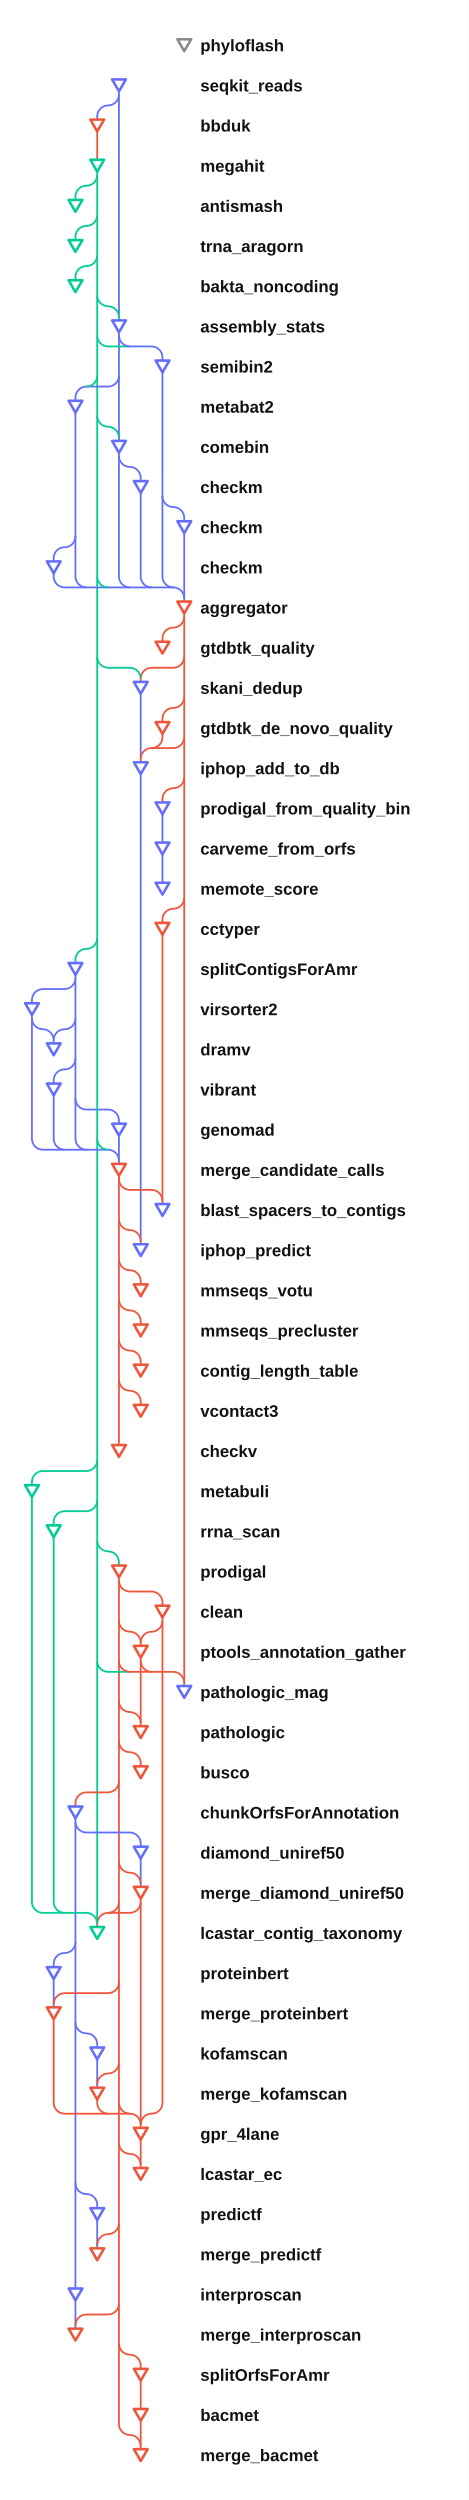
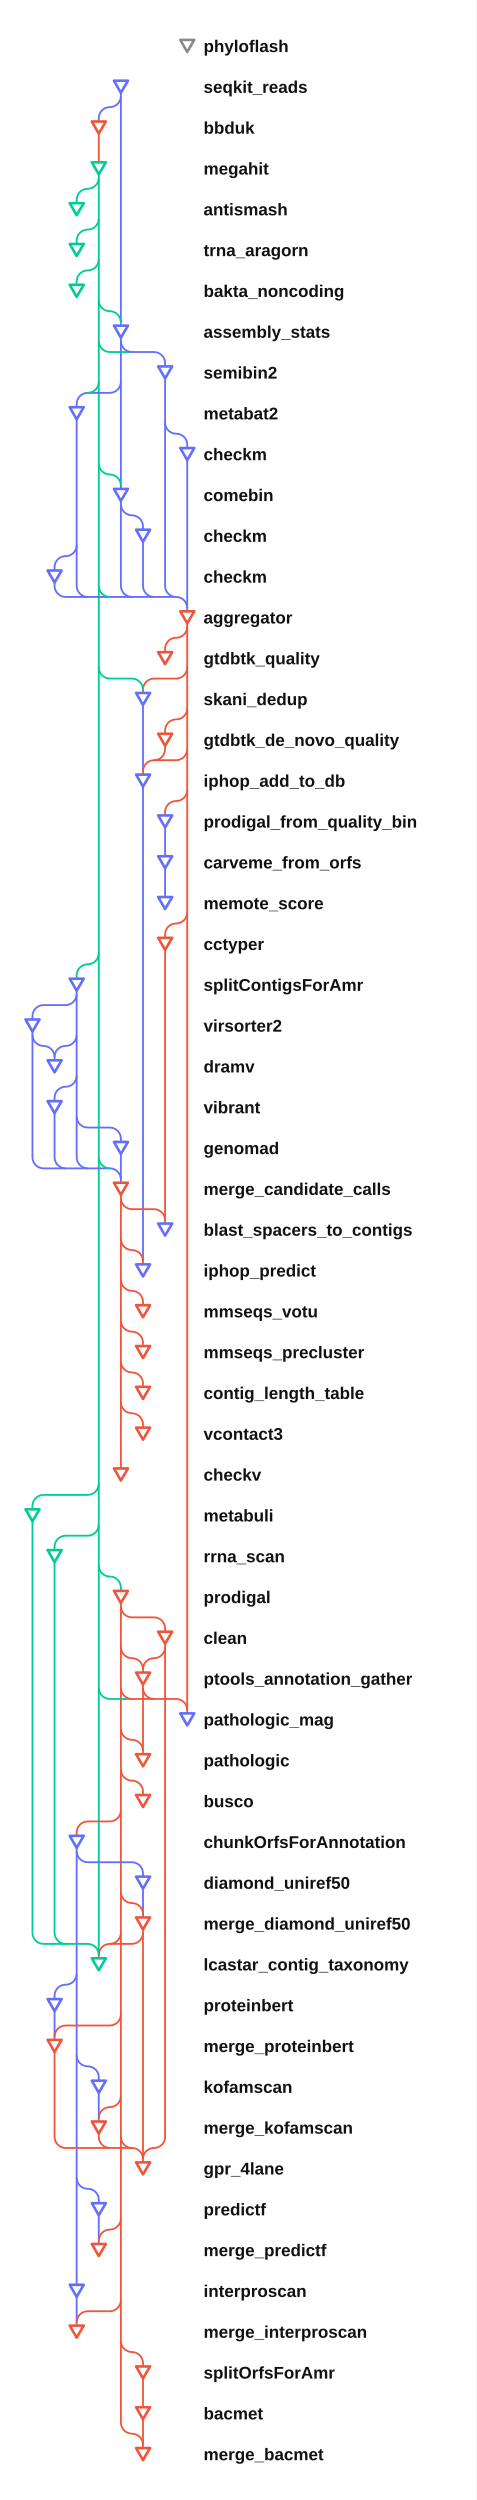
- <svg xmlns="http://www.w3.org/2000/svg" width="364" height="1942" viewBox="0 0 364 1942">
-   <rect width="364" height="1942" fill="#FFFFFF" />
+ <svg xmlns="http://www.w3.org/2000/svg" width="364" height="1911" viewBox="0 0 364 1911">
+   <rect width="364" height="1911" fill="#FFFFFF" />
  <g fill="none" stroke="#666666" stroke-width="1.4" stroke-linejoin="round" stroke-linecap="butt">
    <path d="M 92.4,70.9 L 92.4,73.5 L 92.4,246.3" stroke="#636EFA" />
    <path d="M 92.4,248.9 L 92.4,246.3 A 8.5,8.5 0 0 0 84.0,237.9 A 8.5,8.5 0 0 1 75.5,229.4" stroke="#00CC96" />
-     <path d="M 92.4,258.1 L 92.4,260.6 L 92.4,291.9 L 92.4,339.9 L 92.4,342.5" stroke="#636EFA" />
-     <path d="M 92.4,351.7 L 92.4,354.2 L 92.4,447.9 A 8.5,8.5 0 0 0 100.9,456.3" stroke="#636EFA" />
+     <path d="M 92.4,258.1 L 92.4,260.6 L 92.4,291.9 L 92.4,371.1 L 92.4,373.7" stroke="#636EFA" />
+     <path d="M 92.4,382.9 L 92.4,385.4 L 92.4,447.9 A 8.5,8.5 0 0 0 100.9,456.3" stroke="#636EFA" />
    <path d="M 92.4,872.9 L 92.4,870.4 A 8.5,8.5 0 0 0 84.0,861.9 L 67.1,861.9 A 8.5,8.5 0 0 1 58.6,853.5" stroke="#636EFA" />
    <path d="M 92.4,882.1 L 92.4,901.5 L 92.4,904.1" stroke="#636EFA" />
    <path d="M 92.4,913.3 L 92.4,915.9 L 92.4,947.0 L 92.4,978.2 L 92.4,1009.5 L 92.4,1040.7 L 92.4,1071.8 L 92.4,1122.5" stroke="#EF553B" />
    <path d="M 92.4,1216.1 L 92.4,1213.5 A 8.5,8.5 0 0 0 84.0,1205.1 A 8.5,8.5 0 0 1 75.5,1196.7" stroke="#00CC96" />
-     <path d="M 92.4,1225.3 L 92.4,1227.8 L 92.4,1259.0 L 92.4,1290.2 L 92.4,1321.5 L 92.4,1352.7 L 92.4,1383.8 L 92.4,1446.2 L 92.4,1477.5 L 92.4,1539.8 L 92.4,1602.2 L 92.4,1633.5 L 92.4,1664.7 L 92.4,1727.0 L 92.4,1789.5 L 92.4,1820.7 L 92.4,1883.0 A 8.5,8.5 0 0 0 100.9,1891.5 A 8.5,8.5 0 0 1 109.3,1900.0" stroke="#EF553B" />
+     <path d="M 92.4,1225.3 L 92.4,1227.8 L 92.4,1259.0 L 92.4,1290.2 L 92.4,1321.5 L 92.4,1352.7 L 92.4,1383.8 L 92.4,1446.2 L 92.4,1477.5 L 92.4,1539.8 L 92.4,1602.2 L 92.4,1633.5 L 92.4,1695.8 L 92.4,1758.2 L 92.4,1789.5 L 92.4,1851.8 A 8.5,8.5 0 0 0 100.9,1860.3 A 8.5,8.5 0 0 1 109.3,1868.8" stroke="#EF553B" />
    <path d="M 75.5,92.9 L 75.5,90.3 A 8.5,8.5 0 0 1 84.0,81.9 A 8.5,8.5 0 0 0 92.4,73.5" stroke="#636EFA" />
    <path d="M 75.5,102.1 L 75.5,124.1" stroke="#EF553B" />
-     <path d="M 75.5,133.3 L 75.5,135.8 L 75.5,167.1 L 75.5,198.2 L 75.5,229.4 L 75.5,260.6 L 75.5,291.9 L 75.5,323.1 L 75.5,447.9 L 75.5,510.2 L 75.5,728.6 L 75.5,884.6 L 75.5,1134.2 L 75.5,1165.5 L 75.5,1196.7 L 75.5,1290.2 L 75.5,1494.3" stroke="#00CC96" />
+     <path d="M 75.5,133.3 L 75.5,135.8 L 75.5,167.1 L 75.5,198.2 L 75.5,229.4 L 75.5,260.6 L 75.5,291.9 L 75.5,354.2 L 75.5,447.9 L 75.5,510.2 L 75.5,728.6 L 75.5,884.6 L 75.5,1134.2 L 75.5,1165.5 L 75.5,1196.7 L 75.5,1290.2 L 75.5,1494.3" stroke="#00CC96" />
    <path d="M 75.5,1496.9 L 75.5,1494.3 A 8.5,8.5 0 0 1 84.0,1485.9 L 100.9,1485.9 A 8.5,8.5 0 0 0 109.3,1477.5" stroke="#EF553B" />
    <path d="M 75.5,1590.5 L 75.5,1588.0 A 8.4,8.4 0 0 0 67.1,1579.5 A 8.4,8.4 0 0 1 58.6,1571.0" stroke="#636EFA" />
    <path d="M 75.5,1599.7 L 75.5,1619.2 L 75.5,1621.7" stroke="#636EFA" />
    <path d="M 75.5,1630.9 L 75.5,1633.5 A 8.5,8.5 0 0 0 84.0,1641.9" stroke="#EF553B" />
-     <path d="M 75.5,1715.3 L 75.5,1712.8 A 8.4,8.4 0 0 0 67.1,1704.3 A 8.4,8.4 0 0 1 58.6,1695.8" stroke="#636EFA" />
-     <path d="M 75.5,1724.5 L 75.5,1744.0 L 75.5,1746.5" stroke="#636EFA" />
+     <path d="M 75.5,1684.1 L 75.5,1681.5 A 8.4,8.4 0 0 0 67.1,1673.1 A 8.4,8.4 0 0 1 58.6,1664.7" stroke="#636EFA" />
+     <path d="M 75.5,1693.3 L 75.5,1712.8 L 75.5,1715.3" stroke="#636EFA" />
    <path d="M 58.6,155.3 L 58.6,152.8 A 8.4,8.4 0 0 1 67.1,144.3 A 8.4,8.4 0 0 0 75.5,135.8" stroke="#00CC96" />
    <path d="M 58.6,186.5 L 58.6,183.9 A 8.4,8.4 0 0 1 67.1,175.5 A 8.4,8.4 0 0 0 75.5,167.1" stroke="#00CC96" />
    <path d="M 58.6,217.7 L 58.6,215.2 A 8.4,8.4 0 0 1 67.1,206.7 A 8.4,8.4 0 0 0 75.5,198.2" stroke="#00CC96" />
    <path d="M 58.6,311.3 L 58.6,308.8 A 8.5,8.5 0 0 1 67.1,300.3 L 84.0,300.3 A 8.5,8.5 0 0 0 92.4,291.9" stroke="#636EFA" />
    <path d="M 58.6,320.5 L 58.6,416.6 L 58.6,447.9 A 8.5,8.5 0 0 0 67.1,456.3" stroke="#636EFA" />
    <path d="M 58.6,748.1 L 58.6,745.5 A 8.4,8.4 0 0 1 67.1,737.1 A 8.4,8.4 0 0 0 75.5,728.6" stroke="#00CC96" />
    <path d="M 58.6,757.3 L 58.6,759.9 L 58.6,791.0 L 58.6,822.2 L 58.6,853.5 L 58.6,884.6 A 8.5,8.5 0 0 0 67.1,893.1" stroke="#636EFA" />
    <path d="M 58.6,1403.3 L 58.6,1400.8 A 8.5,8.5 0 0 1 67.1,1392.3 L 84.0,1392.3 A 8.5,8.5 0 0 0 92.4,1383.8" stroke="#EF553B" />
-     <path d="M 58.6,1412.5 L 58.6,1415.0 L 58.6,1508.7 L 58.6,1571.0 L 58.6,1695.8 L 58.6,1777.7" stroke="#636EFA" />
-     <path d="M 58.6,1786.9 L 58.6,1806.3 L 58.6,1808.9" stroke="#636EFA" />
+     <path d="M 58.6,1412.5 L 58.6,1415.0 L 58.6,1508.7 L 58.6,1571.0 L 58.6,1664.7 L 58.6,1746.5" stroke="#636EFA" />
+     <path d="M 58.6,1755.7 L 58.6,1775.2 L 58.6,1777.7" stroke="#636EFA" />
    <path d="M 100.9,269.1 L 84.0,269.1 A 8.5,8.5 0 0 1 75.5,260.6" stroke="#00CC96" />
    <path d="M 126.2,280.1 L 126.2,277.6 A 8.5,8.5 0 0 0 117.8,269.1 L 100.9,269.1 A 8.5,8.5 0 0 1 92.4,260.6" stroke="#636EFA" />
-     <path d="M 126.2,289.3 L 126.2,385.4 L 126.2,447.9 A 8.4,8.4 0 0 0 134.7,456.3" stroke="#636EFA" />
+     <path d="M 126.2,289.3 L 126.2,323.1 L 126.2,447.9 A 8.4,8.4 0 0 0 134.7,456.3" stroke="#636EFA" />
    <path d="M 126.2,498.5 L 126.2,495.9 A 8.4,8.4 0 0 1 134.7,487.5 A 8.4,8.4 0 0 0 143.1,479.1" stroke="#EF553B" />
    <path d="M 126.2,560.9 L 126.2,558.4 A 8.4,8.4 0 0 1 134.7,549.9 A 8.4,8.4 0 0 0 143.1,541.5" stroke="#EF553B" />
    <path d="M 126.2,570.1 L 126.2,572.6 A 8.4,8.4 0 0 1 117.8,581.1" stroke="#EF553B" />
    <path d="M 126.2,623.3 L 126.2,620.8 A 8.4,8.4 0 0 1 134.7,612.3 A 8.4,8.4 0 0 0 143.1,603.9" stroke="#EF553B" />
    <path d="M 126.2,632.5 L 126.2,654.5" stroke="#636EFA" />
    <path d="M 126.2,663.7 L 126.2,685.7" stroke="#636EFA" />
    <path d="M 126.2,716.9 L 126.2,714.4 A 8.4,8.4 0 0 1 134.7,705.9 A 8.4,8.4 0 0 0 143.1,697.5" stroke="#EF553B" />
    <path d="M 126.2,726.1 L 126.2,932.8 L 126.2,935.3" stroke="#EF553B" />
    <path d="M 126.2,1247.3 L 126.2,1244.8 A 8.5,8.5 0 0 0 117.8,1236.3 L 100.9,1236.3 A 8.5,8.5 0 0 1 92.4,1227.8" stroke="#EF553B" />
    <path d="M 126.2,1256.5 L 126.2,1259.0 L 126.2,1633.5 A 8.4,8.4 0 0 1 117.8,1641.9 A 8.4,8.4 0 0 0 109.3,1650.3" stroke="#EF553B" />
-     <path d="M 143.1,404.9 L 143.1,402.4 A 8.4,8.4 0 0 0 134.7,393.9 A 8.4,8.4 0 0 1 126.2,385.4" stroke="#636EFA" />
-     <path d="M 143.1,414.1 L 143.1,464.8 L 143.1,467.3" stroke="#636EFA" />
+     <path d="M 143.1,342.5 L 143.1,339.9 A 8.4,8.4 0 0 0 134.7,331.5 A 8.4,8.4 0 0 1 126.2,323.1" stroke="#636EFA" />
+     <path d="M 143.1,351.7 L 143.1,464.8 L 143.1,467.3" stroke="#636EFA" />
    <path d="M 143.1,476.5 L 143.1,479.1 L 143.1,510.2 L 143.1,541.5 L 143.1,572.6 L 143.1,603.9 L 143.1,697.5 L 143.1,1307.2 L 143.1,1309.7" stroke="#EF553B" />
-     <path d="M 109.3,373.7 L 109.3,371.1 A 8.5,8.5 0 0 0 100.9,362.7 A 8.5,8.5 0 0 1 92.4,354.2" stroke="#636EFA" />
-     <path d="M 109.3,382.9 L 109.3,447.9 A 8.5,8.5 0 0 0 117.8,456.3" stroke="#636EFA" />
+     <path d="M 109.3,404.9 L 109.3,402.4 A 8.5,8.5 0 0 0 100.9,393.9 A 8.5,8.5 0 0 1 92.4,385.4" stroke="#636EFA" />
+     <path d="M 109.3,414.1 L 109.3,447.9 A 8.5,8.5 0 0 0 117.8,456.3" stroke="#636EFA" />
    <path d="M 109.3,529.7 L 109.3,527.1 A 8.5,8.5 0 0 1 117.8,518.7 L 134.7,518.7 A 8.5,8.5 0 0 0 143.1,510.2" stroke="#EF553B" />
    <path d="M 109.3,538.9 L 109.3,589.5" stroke="#636EFA" />
    <path d="M 109.3,592.1 L 109.3,589.5 A 8.4,8.4 0 0 1 117.8,581.1 L 134.7,581.1 A 8.5,8.5 0 0 0 143.1,572.6" stroke="#EF553B" />
    <path d="M 109.3,601.3 L 109.3,964.0" stroke="#636EFA" />
    <path d="M 109.3,966.5 L 109.3,964.0 A 8.5,8.5 0 0 0 100.9,955.5 A 8.5,8.5 0 0 1 92.4,947.0" stroke="#EF553B" />
    <path d="M 109.3,997.7 L 109.3,995.1 A 8.5,8.5 0 0 0 100.9,986.7 A 8.5,8.5 0 0 1 92.4,978.2" stroke="#EF553B" />
    <path d="M 109.3,1028.9 L 109.3,1026.3 A 8.5,8.5 0 0 0 100.9,1017.9 A 8.5,8.5 0 0 1 92.4,1009.5" stroke="#EF553B" />
    <path d="M 109.3,1060.1 L 109.3,1057.5 A 8.5,8.5 0 0 0 100.9,1049.1 A 8.5,8.5 0 0 1 92.4,1040.7" stroke="#EF553B" />
    <path d="M 109.3,1091.3 L 109.3,1088.8 A 8.5,8.5 0 0 0 100.9,1080.3 A 8.5,8.5 0 0 1 92.4,1071.8" stroke="#EF553B" />
    <path d="M 109.3,1278.5 L 109.3,1276.0 A 8.5,8.5 0 0 0 100.9,1267.5 A 8.5,8.5 0 0 1 92.4,1259.0" stroke="#EF553B" />
    <path d="M 109.3,1287.7 L 109.3,1290.2 L 109.3,1338.3 L 109.3,1340.9" stroke="#EF553B" />
    <path d="M 109.3,1372.1 L 109.3,1369.5 A 8.5,8.5 0 0 0 100.9,1361.1 A 8.5,8.5 0 0 1 92.4,1352.7" stroke="#EF553B" />
    <path d="M 109.3,1434.5 L 109.3,1432.0 A 8.5,8.5 0 0 0 100.9,1423.5 L 67.1,1423.5 A 8.5,8.5 0 0 1 58.6,1415.0" stroke="#636EFA" />
    <path d="M 109.3,1443.7 L 109.3,1463.2 L 109.3,1465.7" stroke="#636EFA" />
    <path d="M 109.3,1474.9 L 109.3,1477.5 L 109.3,1650.3 L 109.3,1652.9" stroke="#EF553B" />
-     <path d="M 109.3,1662.1 L 109.3,1681.5 L 109.3,1684.1" stroke="#EF553B" />
-     <path d="M 109.3,1840.1 L 109.3,1837.5 A 8.5,8.5 0 0 0 100.9,1829.1 A 8.5,8.5 0 0 1 92.4,1820.7" stroke="#EF553B" />
-     <path d="M 109.3,1849.3 L 109.3,1871.3" stroke="#EF553B" />
-     <path d="M 109.3,1880.5 L 109.3,1900.0 L 109.3,1902.5" stroke="#EF553B" />
+     <path d="M 109.3,1808.9 L 109.3,1806.3 A 8.5,8.5 0 0 0 100.9,1797.9 A 8.5,8.5 0 0 1 92.4,1789.5" stroke="#EF553B" />
+     <path d="M 109.3,1818.1 L 109.3,1840.1" stroke="#EF553B" />
+     <path d="M 109.3,1849.3 L 109.3,1868.8 L 109.3,1871.3" stroke="#EF553B" />
    <path d="M 24.8,779.3 L 24.8,776.8 A 8.5,8.5 0 0 1 33.3,768.3 L 50.2,768.3 A 8.5,8.5 0 0 0 58.6,759.9" stroke="#636EFA" />
    <path d="M 24.8,788.5 L 24.8,791.0 L 24.8,884.6 A 8.5,8.5 0 0 0 33.3,893.1 L 50.2,893.1 L 67.1,893.1 L 84.0,893.1 A 8.5,8.5 0 0 1 92.4,901.5" stroke="#636EFA" />
    <path d="M 24.8,1153.7 L 24.8,1151.2 A 8.5,8.5 0 0 1 33.3,1142.7 L 67.1,1142.7 A 8.5,8.5 0 0 0 75.5,1134.2" stroke="#00CC96" />
    <path d="M 24.8,1162.9 L 24.8,1477.5 A 8.5,8.5 0 0 0 33.3,1485.9 L 50.2,1485.9 L 67.1,1485.9 A 8.5,8.5 0 0 1 75.5,1494.3" stroke="#00CC96" />
    <path d="M 41.7,436.1 L 41.7,433.6 A 8.4,8.4 0 0 1 50.2,425.1 A 8.4,8.4 0 0 0 58.6,416.6" stroke="#636EFA" />
    <path d="M 41.7,445.3 L 41.7,447.9 A 8.5,8.5 0 0 0 50.2,456.3 L 67.1,456.3 L 84.0,456.3 L 100.9,456.3 L 117.8,456.3 L 134.7,456.3 A 8.5,8.5 0 0 1 143.1,464.8" stroke="#636EFA" />
    <path d="M 41.7,810.5 L 41.7,808.0 A 8.4,8.4 0 0 1 50.2,799.5 A 8.4,8.4 0 0 0 58.6,791.0" stroke="#636EFA" />
    <path d="M 41.7,841.7 L 41.7,839.1 A 8.4,8.4 0 0 1 50.2,830.7 A 8.4,8.4 0 0 0 58.6,822.2" stroke="#636EFA" />
    <path d="M 41.7,850.9 L 41.7,884.6 A 8.5,8.5 0 0 0 50.2,893.1" stroke="#636EFA" />
    <path d="M 41.7,1184.9 L 41.7,1182.3 A 8.5,8.5 0 0 1 50.2,1173.9 L 67.1,1173.9 A 8.5,8.5 0 0 0 75.5,1165.5" stroke="#00CC96" />
    <path d="M 41.7,1194.1 L 41.7,1477.5 A 8.5,8.5 0 0 0 50.2,1485.9" stroke="#00CC96" />
    <path d="M 41.7,1528.1 L 41.7,1525.5 A 8.4,8.4 0 0 1 50.2,1517.1 A 8.4,8.4 0 0 0 58.6,1508.7" stroke="#636EFA" />
    <path d="M 41.7,1537.3 L 41.7,1556.8 L 41.7,1559.3" stroke="#636EFA" />
    <path d="M 41.7,1568.5 L 41.7,1633.5 A 8.5,8.5 0 0 0 50.2,1641.9 L 84.0,1641.9 L 100.9,1641.9 A 8.5,8.5 0 0 1 109.3,1650.3" stroke="#EF553B" />
    <path d="M 100.9,1298.7 L 84.0,1298.7 A 8.5,8.5 0 0 1 75.5,1290.2" stroke="#00CC96" />
    <path d="M 75.5,291.9 A 8.4,8.4 0 0 1 67.1,300.3" stroke="#00CC96" />
-     <path d="M 75.5,323.1 A 8.5,8.5 0 0 0 84.0,331.5 A 8.5,8.5 0 0 1 92.4,339.9" stroke="#00CC96" />
+     <path d="M 75.5,354.2 A 8.5,8.5 0 0 0 84.0,362.7 A 8.5,8.5 0 0 1 92.4,371.1" stroke="#00CC96" />
    <path d="M 75.5,447.9 A 8.5,8.5 0 0 0 84.0,456.3" stroke="#00CC96" />
    <path d="M 75.5,510.2 A 8.5,8.5 0 0 0 84.0,518.7 L 100.9,518.7 A 8.5,8.5 0 0 1 109.3,527.1" stroke="#00CC96" />
    <path d="M 75.5,884.6 A 8.5,8.5 0 0 0 84.0,893.1" stroke="#00CC96" />
    <path d="M 143.1,1307.2 A 8.5,8.5 0 0 0 134.7,1298.7 L 117.8,1298.7 L 100.9,1298.7 A 8.5,8.5 0 0 1 92.4,1290.2" stroke="#EF553B" />
    <path d="M 24.8,791.0 A 8.5,8.5 0 0 0 33.3,799.5 A 8.5,8.5 0 0 1 41.7,808.0" stroke="#636EFA" />
    <path d="M 92.4,915.9 A 8.5,8.5 0 0 0 100.9,924.3 L 117.8,924.3 A 8.5,8.5 0 0 1 126.2,932.8" stroke="#EF553B" />
    <path d="M 92.4,1321.5 A 8.5,8.5 0 0 0 100.9,1329.9 A 8.5,8.5 0 0 1 109.3,1338.3" stroke="#EF553B" />
    <path d="M 92.4,1446.2 A 8.5,8.5 0 0 0 100.9,1454.7 A 8.5,8.5 0 0 1 109.3,1463.2" stroke="#EF553B" />
    <path d="M 92.4,1477.5 A 8.5,8.5 0 0 1 84.0,1485.9" stroke="#EF553B" />
    <path d="M 92.4,1539.8 A 8.5,8.5 0 0 1 84.0,1548.3 L 50.2,1548.3 A 8.5,8.5 0 0 0 41.7,1556.8" stroke="#EF553B" />
    <path d="M 92.4,1602.2 A 8.5,8.5 0 0 1 84.0,1610.7 A 8.5,8.5 0 0 0 75.5,1619.2" stroke="#EF553B" />
    <path d="M 92.4,1633.5 A 8.5,8.5 0 0 0 100.9,1641.9" stroke="#EF553B" />
-     <path d="M 92.4,1664.7 A 8.5,8.5 0 0 0 100.9,1673.1 A 8.5,8.5 0 0 1 109.3,1681.5" stroke="#EF553B" />
-     <path d="M 92.4,1727.0 A 8.5,8.5 0 0 1 84.0,1735.5 A 8.5,8.5 0 0 0 75.5,1744.0" stroke="#EF553B" />
-     <path d="M 92.4,1789.5 A 8.5,8.5 0 0 1 84.0,1797.9 L 67.1,1797.9 A 8.5,8.5 0 0 0 58.6,1806.3" stroke="#EF553B" />
+     <path d="M 92.4,1695.8 A 8.5,8.5 0 0 1 84.0,1704.3 A 8.5,8.5 0 0 0 75.5,1712.8" stroke="#EF553B" />
+     <path d="M 92.4,1758.2 A 8.5,8.5 0 0 1 84.0,1766.7 L 67.1,1766.7 A 8.5,8.5 0 0 0 58.6,1775.2" stroke="#EF553B" />
    <path d="M 126.2,1259.0 A 8.4,8.4 0 0 1 117.8,1267.5 A 8.4,8.4 0 0 0 109.3,1276.0" stroke="#EF553B" />
    <path d="M 109.3,1290.2 A 8.5,8.5 0 0 0 117.8,1298.7" stroke="#EF553B" />
  </g>
  <g>
    <polygon points="137.8,30.5 148.5,30.5 143.1,39.7" fill="#FFFFFF" stroke="#8A8A8A" stroke-width="2.0" stroke-linejoin="round" />
    <text x="155.6" y="39.8" font-family="Arial" font-size="13" fill="#111111" font-weight="600" text-anchor="start">phyloflash</text>
  </g>
  <g>
    <polygon points="87.1,61.7 97.8,61.7 92.4,70.9" fill="#FFFFFF" stroke="#636EFA" stroke-width="2.0" stroke-linejoin="round" />
    <text x="155.6" y="71.0" font-family="Arial" font-size="13" fill="#111111" font-weight="600" text-anchor="start">seqkit_reads</text>
  </g>
  <g>
    <polygon points="70.2,92.9 80.9,92.9 75.5,102.1" fill="#FFFFFF" stroke="#EF553B" stroke-width="2.0" stroke-linejoin="round" />
    <text x="155.6" y="102.2" font-family="Arial" font-size="13" fill="#111111" font-weight="600" text-anchor="start">bbduk</text>
  </g>
  <g>
    <polygon points="70.2,124.1 80.9,124.1 75.5,133.3" fill="#FFFFFF" stroke="#00CC96" stroke-width="2.0" stroke-linejoin="round" />
    <text x="155.6" y="133.4" font-family="Arial" font-size="13" fill="#111111" font-weight="600" text-anchor="start">megahit</text>
  </g>
  <g>
    <polygon points="53.3,155.3 64.0,155.3 58.6,164.5" fill="#FFFFFF" stroke="#00CC96" stroke-width="2.0" stroke-linejoin="round" />
    <text x="155.6" y="164.6" font-family="Arial" font-size="13" fill="#111111" font-weight="600" text-anchor="start">antismash</text>
  </g>
  <g>
    <polygon points="53.3,186.5 64.0,186.5 58.6,195.7" fill="#FFFFFF" stroke="#00CC96" stroke-width="2.0" stroke-linejoin="round" />
    <text x="155.6" y="195.8" font-family="Arial" font-size="13" fill="#111111" font-weight="600" text-anchor="start">trna_aragorn</text>
  </g>
  <g>
    <polygon points="53.3,217.7 64.0,217.7 58.6,226.9" fill="#FFFFFF" stroke="#00CC96" stroke-width="2.0" stroke-linejoin="round" />
    <text x="155.6" y="227.0" font-family="Arial" font-size="13" fill="#111111" font-weight="600" text-anchor="start">bakta_noncoding</text>
  </g>
  <g>
    <polygon points="87.1,248.9 97.8,248.9 92.4,258.1" fill="#FFFFFF" stroke="#636EFA" stroke-width="2.0" stroke-linejoin="round" />
    <text x="155.6" y="258.2" font-family="Arial" font-size="13" fill="#111111" font-weight="600" text-anchor="start">assembly_stats</text>
  </g>
  <g>
    <polygon points="120.9,280.1 131.6,280.1 126.2,289.3" fill="#FFFFFF" stroke="#636EFA" stroke-width="2.0" stroke-linejoin="round" />
    <text x="155.6" y="289.4" font-family="Arial" font-size="13" fill="#111111" font-weight="600" text-anchor="start">semibin2</text>
  </g>
  <g>
    <polygon points="53.3,311.3 64.0,311.3 58.6,320.5" fill="#FFFFFF" stroke="#636EFA" stroke-width="2.0" stroke-linejoin="round" />
    <text x="155.6" y="320.6" font-family="Arial" font-size="13" fill="#111111" font-weight="600" text-anchor="start">metabat2</text>
  </g>
  <g>
-     <polygon points="87.1,342.5 97.8,342.5 92.4,351.7" fill="#FFFFFF" stroke="#636EFA" stroke-width="2.0" stroke-linejoin="round" />
-     <text x="155.6" y="351.8" font-family="Arial" font-size="13" fill="#111111" font-weight="600" text-anchor="start">comebin</text>
-   </g>
-   <g>
-     <polygon points="104.0,373.7 114.7,373.7 109.3,382.9" fill="#FFFFFF" stroke="#636EFA" stroke-width="2.0" stroke-linejoin="round" />
-     <text x="155.6" y="383.0" font-family="Arial" font-size="13" fill="#111111" font-weight="600" text-anchor="start">checkm</text>
-   </g>
-   <g>
-     <polygon points="137.8,404.9 148.5,404.9 143.1,414.1" fill="#FFFFFF" stroke="#636EFA" stroke-width="2.0" stroke-linejoin="round" />
+     <polygon points="137.8,342.5 148.5,342.5 143.1,351.7" fill="#FFFFFF" stroke="#636EFA" stroke-width="2.0" stroke-linejoin="round" />
+     <text x="155.6" y="351.8" font-family="Arial" font-size="13" fill="#111111" font-weight="600" text-anchor="start">checkm</text>
+   </g>
+   <g>
+     <polygon points="87.1,373.7 97.8,373.7 92.4,382.9" fill="#FFFFFF" stroke="#636EFA" stroke-width="2.0" stroke-linejoin="round" />
+     <text x="155.6" y="383.0" font-family="Arial" font-size="13" fill="#111111" font-weight="600" text-anchor="start">comebin</text>
+   </g>
+   <g>
+     <polygon points="104.0,404.9 114.7,404.9 109.3,414.1" fill="#FFFFFF" stroke="#636EFA" stroke-width="2.0" stroke-linejoin="round" />
    <text x="155.6" y="414.2" font-family="Arial" font-size="13" fill="#111111" font-weight="600" text-anchor="start">checkm</text>
  </g>
  <g>
    <polygon points="36.4,436.1 47.1,436.1 41.7,445.3" fill="#FFFFFF" stroke="#636EFA" stroke-width="2.0" stroke-linejoin="round" />
    <text x="155.6" y="445.4" font-family="Arial" font-size="13" fill="#111111" font-weight="600" text-anchor="start">checkm</text>
  </g>
  <g>
    <polygon points="137.8,467.3 148.5,467.3 143.1,476.5" fill="#FFFFFF" stroke="#EF553B" stroke-width="2.0" stroke-linejoin="round" />
    <text x="155.6" y="476.6" font-family="Arial" font-size="13" fill="#111111" font-weight="600" text-anchor="start">aggregator</text>
  </g>
  <g>
    <polygon points="120.9,498.5 131.6,498.5 126.2,507.7" fill="#FFFFFF" stroke="#EF553B" stroke-width="2.0" stroke-linejoin="round" />
    <text x="155.6" y="507.8" font-family="Arial" font-size="13" fill="#111111" font-weight="600" text-anchor="start">gtdbtk_quality</text>
  </g>
  <g>
    <polygon points="104.0,529.7 114.7,529.7 109.3,538.9" fill="#FFFFFF" stroke="#636EFA" stroke-width="2.0" stroke-linejoin="round" />
    <text x="155.6" y="539.0" font-family="Arial" font-size="13" fill="#111111" font-weight="600" text-anchor="start">skani_dedup</text>
  </g>
  <g>
    <polygon points="120.9,560.9 131.6,560.9 126.2,570.1" fill="#FFFFFF" stroke="#EF553B" stroke-width="2.0" stroke-linejoin="round" />
    <text x="155.6" y="570.2" font-family="Arial" font-size="13" fill="#111111" font-weight="600" text-anchor="start">gtdbtk_de_novo_quality</text>
  </g>
  <g>
    <polygon points="104.0,592.1 114.7,592.1 109.3,601.3" fill="#FFFFFF" stroke="#636EFA" stroke-width="2.0" stroke-linejoin="round" />
    <text x="155.6" y="601.4" font-family="Arial" font-size="13" fill="#111111" font-weight="600" text-anchor="start">iphop_add_to_db</text>
  </g>
  <g>
    <polygon points="120.9,623.3 131.6,623.3 126.2,632.5" fill="#FFFFFF" stroke="#636EFA" stroke-width="2.0" stroke-linejoin="round" />
    <text x="155.6" y="632.6" font-family="Arial" font-size="13" fill="#111111" font-weight="600" text-anchor="start">prodigal_from_quality_bin</text>
  </g>
  <g>
    <polygon points="120.9,654.5 131.6,654.5 126.2,663.7" fill="#FFFFFF" stroke="#636EFA" stroke-width="2.0" stroke-linejoin="round" />
    <text x="155.6" y="663.8" font-family="Arial" font-size="13" fill="#111111" font-weight="600" text-anchor="start">carveme_from_orfs</text>
  </g>
  <g>
    <polygon points="120.9,685.7 131.6,685.7 126.2,694.9" fill="#FFFFFF" stroke="#636EFA" stroke-width="2.0" stroke-linejoin="round" />
    <text x="155.6" y="695.0" font-family="Arial" font-size="13" fill="#111111" font-weight="600" text-anchor="start">memote_score</text>
  </g>
  <g>
    <polygon points="120.9,716.9 131.6,716.9 126.2,726.1" fill="#FFFFFF" stroke="#EF553B" stroke-width="2.0" stroke-linejoin="round" />
    <text x="155.6" y="726.2" font-family="Arial" font-size="13" fill="#111111" font-weight="600" text-anchor="start">cctyper</text>
  </g>
  <g>
    <polygon points="53.3,748.1 64.0,748.1 58.6,757.3" fill="#FFFFFF" stroke="#636EFA" stroke-width="2.0" stroke-linejoin="round" />
    <text x="155.6" y="757.4" font-family="Arial" font-size="13" fill="#111111" font-weight="600" text-anchor="start">splitContigsForAmr</text>
  </g>
  <g>
    <polygon points="19.5,779.3 30.2,779.3 24.8,788.5" fill="#FFFFFF" stroke="#636EFA" stroke-width="2.0" stroke-linejoin="round" />
    <text x="155.6" y="788.6" font-family="Arial" font-size="13" fill="#111111" font-weight="600" text-anchor="start">virsorter2</text>
  </g>
  <g>
    <polygon points="36.4,810.5 47.1,810.5 41.7,819.7" fill="#FFFFFF" stroke="#636EFA" stroke-width="2.0" stroke-linejoin="round" />
    <text x="155.6" y="819.8" font-family="Arial" font-size="13" fill="#111111" font-weight="600" text-anchor="start">dramv</text>
  </g>
  <g>
    <polygon points="36.4,841.7 47.1,841.7 41.7,850.9" fill="#FFFFFF" stroke="#636EFA" stroke-width="2.0" stroke-linejoin="round" />
    <text x="155.6" y="851.0" font-family="Arial" font-size="13" fill="#111111" font-weight="600" text-anchor="start">vibrant</text>
  </g>
  <g>
    <polygon points="87.1,872.9 97.8,872.9 92.4,882.1" fill="#FFFFFF" stroke="#636EFA" stroke-width="2.0" stroke-linejoin="round" />
    <text x="155.6" y="882.2" font-family="Arial" font-size="13" fill="#111111" font-weight="600" text-anchor="start">genomad</text>
  </g>
  <g>
    <polygon points="87.1,904.1 97.8,904.1 92.4,913.3" fill="#FFFFFF" stroke="#EF553B" stroke-width="2.0" stroke-linejoin="round" />
    <text x="155.6" y="913.4" font-family="Arial" font-size="13" fill="#111111" font-weight="600" text-anchor="start">merge_candidate_calls</text>
  </g>
  <g>
    <polygon points="120.9,935.3 131.6,935.3 126.2,944.5" fill="#FFFFFF" stroke="#636EFA" stroke-width="2.0" stroke-linejoin="round" />
    <text x="155.6" y="944.6" font-family="Arial" font-size="13" fill="#111111" font-weight="600" text-anchor="start">blast_spacers_to_contigs</text>
  </g>
  <g>
    <polygon points="104.0,966.5 114.7,966.5 109.3,975.7" fill="#FFFFFF" stroke="#636EFA" stroke-width="2.0" stroke-linejoin="round" />
    <text x="155.6" y="975.8" font-family="Arial" font-size="13" fill="#111111" font-weight="600" text-anchor="start">iphop_predict</text>
  </g>
  <g>
    <polygon points="104.0,997.7 114.7,997.7 109.3,1006.9" fill="#FFFFFF" stroke="#EF553B" stroke-width="2.0" stroke-linejoin="round" />
    <text x="155.6" y="1007.0" font-family="Arial" font-size="13" fill="#111111" font-weight="600" text-anchor="start">mmseqs_votu</text>
  </g>
  <g>
    <polygon points="104.0,1028.9 114.7,1028.9 109.3,1038.1" fill="#FFFFFF" stroke="#EF553B" stroke-width="2.0" stroke-linejoin="round" />
    <text x="155.6" y="1038.2" font-family="Arial" font-size="13" fill="#111111" font-weight="600" text-anchor="start">mmseqs_precluster</text>
  </g>
  <g>
    <polygon points="104.0,1060.1 114.7,1060.1 109.3,1069.3" fill="#FFFFFF" stroke="#EF553B" stroke-width="2.0" stroke-linejoin="round" />
    <text x="155.6" y="1069.4" font-family="Arial" font-size="13" fill="#111111" font-weight="600" text-anchor="start">contig_length_table</text>
  </g>
  <g>
    <polygon points="104.0,1091.3 114.7,1091.3 109.3,1100.5" fill="#FFFFFF" stroke="#EF553B" stroke-width="2.0" stroke-linejoin="round" />
    <text x="155.6" y="1100.6" font-family="Arial" font-size="13" fill="#111111" font-weight="600" text-anchor="start">vcontact3</text>
  </g>
  <g>
    <polygon points="87.1,1122.5 97.8,1122.5 92.4,1131.7" fill="#FFFFFF" stroke="#EF553B" stroke-width="2.0" stroke-linejoin="round" />
    <text x="155.6" y="1131.8" font-family="Arial" font-size="13" fill="#111111" font-weight="600" text-anchor="start">checkv</text>
  </g>
  <g>
    <polygon points="19.5,1153.7 30.2,1153.7 24.8,1162.9" fill="#FFFFFF" stroke="#00CC96" stroke-width="2.0" stroke-linejoin="round" />
    <text x="155.6" y="1163.0" font-family="Arial" font-size="13" fill="#111111" font-weight="600" text-anchor="start">metabuli</text>
  </g>
  <g>
    <polygon points="36.4,1184.9 47.1,1184.9 41.7,1194.1" fill="#FFFFFF" stroke="#00CC96" stroke-width="2.0" stroke-linejoin="round" />
    <text x="155.6" y="1194.2" font-family="Arial" font-size="13" fill="#111111" font-weight="600" text-anchor="start">rrna_scan</text>
  </g>
  <g>
    <polygon points="87.1,1216.1 97.8,1216.1 92.4,1225.3" fill="#FFFFFF" stroke="#EF553B" stroke-width="2.0" stroke-linejoin="round" />
    <text x="155.6" y="1225.4" font-family="Arial" font-size="13" fill="#111111" font-weight="600" text-anchor="start">prodigal</text>
  </g>
  <g>
    <polygon points="120.9,1247.3 131.6,1247.3 126.2,1256.5" fill="#FFFFFF" stroke="#EF553B" stroke-width="2.0" stroke-linejoin="round" />
    <text x="155.6" y="1256.6" font-family="Arial" font-size="13" fill="#111111" font-weight="600" text-anchor="start">clean</text>
  </g>
  <g>
    <polygon points="104.0,1278.5 114.7,1278.5 109.3,1287.7" fill="#FFFFFF" stroke="#EF553B" stroke-width="2.0" stroke-linejoin="round" />
    <text x="155.6" y="1287.8" font-family="Arial" font-size="13" fill="#111111" font-weight="600" text-anchor="start">ptools_annotation_gather</text>
  </g>
  <g>
    <polygon points="137.8,1309.7 148.5,1309.7 143.1,1318.9" fill="#FFFFFF" stroke="#636EFA" stroke-width="2.0" stroke-linejoin="round" />
    <text x="155.6" y="1319.0" font-family="Arial" font-size="13" fill="#111111" font-weight="600" text-anchor="start">pathologic_mag</text>
  </g>
  <g>
    <polygon points="104.0,1340.9 114.7,1340.9 109.3,1350.1" fill="#FFFFFF" stroke="#EF553B" stroke-width="2.0" stroke-linejoin="round" />
    <text x="155.6" y="1350.2" font-family="Arial" font-size="13" fill="#111111" font-weight="600" text-anchor="start">pathologic</text>
  </g>
  <g>
    <polygon points="104.0,1372.1 114.7,1372.1 109.3,1381.3" fill="#FFFFFF" stroke="#EF553B" stroke-width="2.0" stroke-linejoin="round" />
    <text x="155.6" y="1381.4" font-family="Arial" font-size="13" fill="#111111" font-weight="600" text-anchor="start">busco</text>
  </g>
  <g>
    <polygon points="53.3,1403.3 64.0,1403.3 58.6,1412.5" fill="#FFFFFF" stroke="#636EFA" stroke-width="2.0" stroke-linejoin="round" />
    <text x="155.6" y="1412.6" font-family="Arial" font-size="13" fill="#111111" font-weight="600" text-anchor="start">chunkOrfsForAnnotation</text>
  </g>
  <g>
    <polygon points="104.0,1434.5 114.7,1434.5 109.3,1443.7" fill="#FFFFFF" stroke="#636EFA" stroke-width="2.0" stroke-linejoin="round" />
    <text x="155.6" y="1443.8" font-family="Arial" font-size="13" fill="#111111" font-weight="600" text-anchor="start">diamond_uniref50</text>
  </g>
  <g>
    <polygon points="104.0,1465.7 114.7,1465.7 109.3,1474.9" fill="#FFFFFF" stroke="#EF553B" stroke-width="2.0" stroke-linejoin="round" />
    <text x="155.6" y="1475.0" font-family="Arial" font-size="13" fill="#111111" font-weight="600" text-anchor="start">merge_diamond_uniref50</text>
  </g>
  <g>
    <polygon points="70.2,1496.9 80.9,1496.9 75.5,1506.1" fill="#FFFFFF" stroke="#00CC96" stroke-width="2.0" stroke-linejoin="round" />
    <text x="155.6" y="1506.2" font-family="Arial" font-size="13" fill="#111111" font-weight="600" text-anchor="start">lcastar_contig_taxonomy</text>
  </g>
  <g>
    <polygon points="36.4,1528.1 47.1,1528.1 41.7,1537.3" fill="#FFFFFF" stroke="#636EFA" stroke-width="2.0" stroke-linejoin="round" />
    <text x="155.6" y="1537.4" font-family="Arial" font-size="13" fill="#111111" font-weight="600" text-anchor="start">proteinbert</text>
  </g>
  <g>
    <polygon points="36.4,1559.3 47.1,1559.3 41.7,1568.5" fill="#FFFFFF" stroke="#EF553B" stroke-width="2.0" stroke-linejoin="round" />
    <text x="155.6" y="1568.6" font-family="Arial" font-size="13" fill="#111111" font-weight="600" text-anchor="start">merge_proteinbert</text>
  </g>
  <g>
    <polygon points="70.2,1590.5 80.9,1590.5 75.5,1599.7" fill="#FFFFFF" stroke="#636EFA" stroke-width="2.0" stroke-linejoin="round" />
    <text x="155.6" y="1599.8" font-family="Arial" font-size="13" fill="#111111" font-weight="600" text-anchor="start">kofamscan</text>
  </g>
  <g>
    <polygon points="70.2,1621.7 80.9,1621.7 75.5,1630.9" fill="#FFFFFF" stroke="#EF553B" stroke-width="2.0" stroke-linejoin="round" />
    <text x="155.6" y="1631.0" font-family="Arial" font-size="13" fill="#111111" font-weight="600" text-anchor="start">merge_kofamscan</text>
  </g>
  <g>
    <polygon points="104.0,1652.9 114.7,1652.9 109.3,1662.1" fill="#FFFFFF" stroke="#EF553B" stroke-width="2.0" stroke-linejoin="round" />
    <text x="155.6" y="1662.2" font-family="Arial" font-size="13" fill="#111111" font-weight="600" text-anchor="start">gpr_4lane</text>
  </g>
  <g>
-     <polygon points="104.0,1684.1 114.7,1684.1 109.3,1693.3" fill="#FFFFFF" stroke="#EF553B" stroke-width="2.0" stroke-linejoin="round" />
-     <text x="155.6" y="1693.4" font-family="Arial" font-size="13" fill="#111111" font-weight="600" text-anchor="start">lcastar_ec</text>
-   </g>
-   <g>
-     <polygon points="70.2,1715.3 80.9,1715.3 75.5,1724.5" fill="#FFFFFF" stroke="#636EFA" stroke-width="2.0" stroke-linejoin="round" />
-     <text x="155.6" y="1724.6" font-family="Arial" font-size="13" fill="#111111" font-weight="600" text-anchor="start">predictf</text>
-   </g>
-   <g>
-     <polygon points="70.2,1746.5 80.9,1746.5 75.5,1755.7" fill="#FFFFFF" stroke="#EF553B" stroke-width="2.0" stroke-linejoin="round" />
-     <text x="155.6" y="1755.8" font-family="Arial" font-size="13" fill="#111111" font-weight="600" text-anchor="start">merge_predictf</text>
-   </g>
-   <g>
-     <polygon points="53.3,1777.7 64.0,1777.7 58.6,1786.9" fill="#FFFFFF" stroke="#636EFA" stroke-width="2.0" stroke-linejoin="round" />
-     <text x="155.6" y="1787.0" font-family="Arial" font-size="13" fill="#111111" font-weight="600" text-anchor="start">interproscan</text>
-   </g>
-   <g>
-     <polygon points="53.3,1808.9 64.0,1808.9 58.6,1818.1" fill="#FFFFFF" stroke="#EF553B" stroke-width="2.0" stroke-linejoin="round" />
-     <text x="155.6" y="1818.2" font-family="Arial" font-size="13" fill="#111111" font-weight="600" text-anchor="start">merge_interproscan</text>
+     <polygon points="70.2,1684.1 80.9,1684.1 75.5,1693.3" fill="#FFFFFF" stroke="#636EFA" stroke-width="2.0" stroke-linejoin="round" />
+     <text x="155.6" y="1693.4" font-family="Arial" font-size="13" fill="#111111" font-weight="600" text-anchor="start">predictf</text>
+   </g>
+   <g>
+     <polygon points="70.2,1715.3 80.9,1715.3 75.5,1724.5" fill="#FFFFFF" stroke="#EF553B" stroke-width="2.0" stroke-linejoin="round" />
+     <text x="155.6" y="1724.6" font-family="Arial" font-size="13" fill="#111111" font-weight="600" text-anchor="start">merge_predictf</text>
+   </g>
+   <g>
+     <polygon points="53.3,1746.5 64.0,1746.5 58.6,1755.7" fill="#FFFFFF" stroke="#636EFA" stroke-width="2.0" stroke-linejoin="round" />
+     <text x="155.6" y="1755.8" font-family="Arial" font-size="13" fill="#111111" font-weight="600" text-anchor="start">interproscan</text>
+   </g>
+   <g>
+     <polygon points="53.3,1777.7 64.0,1777.7 58.6,1786.9" fill="#FFFFFF" stroke="#EF553B" stroke-width="2.0" stroke-linejoin="round" />
+     <text x="155.6" y="1787.0" font-family="Arial" font-size="13" fill="#111111" font-weight="600" text-anchor="start">merge_interproscan</text>
+   </g>
+   <g>
+     <polygon points="104.0,1808.9 114.7,1808.9 109.3,1818.1" fill="#FFFFFF" stroke="#EF553B" stroke-width="2.0" stroke-linejoin="round" />
+     <text x="155.6" y="1818.2" font-family="Arial" font-size="13" fill="#111111" font-weight="600" text-anchor="start">splitOrfsForAmr</text>
  </g>
  <g>
    <polygon points="104.0,1840.1 114.7,1840.1 109.3,1849.3" fill="#FFFFFF" stroke="#EF553B" stroke-width="2.0" stroke-linejoin="round" />
-     <text x="155.6" y="1849.4" font-family="Arial" font-size="13" fill="#111111" font-weight="600" text-anchor="start">splitOrfsForAmr</text>
+     <text x="155.6" y="1849.4" font-family="Arial" font-size="13" fill="#111111" font-weight="600" text-anchor="start">bacmet</text>
  </g>
  <g>
    <polygon points="104.0,1871.3 114.7,1871.3 109.3,1880.5" fill="#FFFFFF" stroke="#EF553B" stroke-width="2.0" stroke-linejoin="round" />
-     <text x="155.6" y="1880.6" font-family="Arial" font-size="13" fill="#111111" font-weight="600" text-anchor="start">bacmet</text>
-   </g>
-   <g>
-     <polygon points="104.0,1902.5 114.7,1902.5 109.3,1911.7" fill="#FFFFFF" stroke="#EF553B" stroke-width="2.0" stroke-linejoin="round" />
-     <text x="155.6" y="1911.8" font-family="Arial" font-size="13" fill="#111111" font-weight="600" text-anchor="start">merge_bacmet</text>
+     <text x="155.6" y="1880.6" font-family="Arial" font-size="13" fill="#111111" font-weight="600" text-anchor="start">merge_bacmet</text>
  </g>
</svg>
